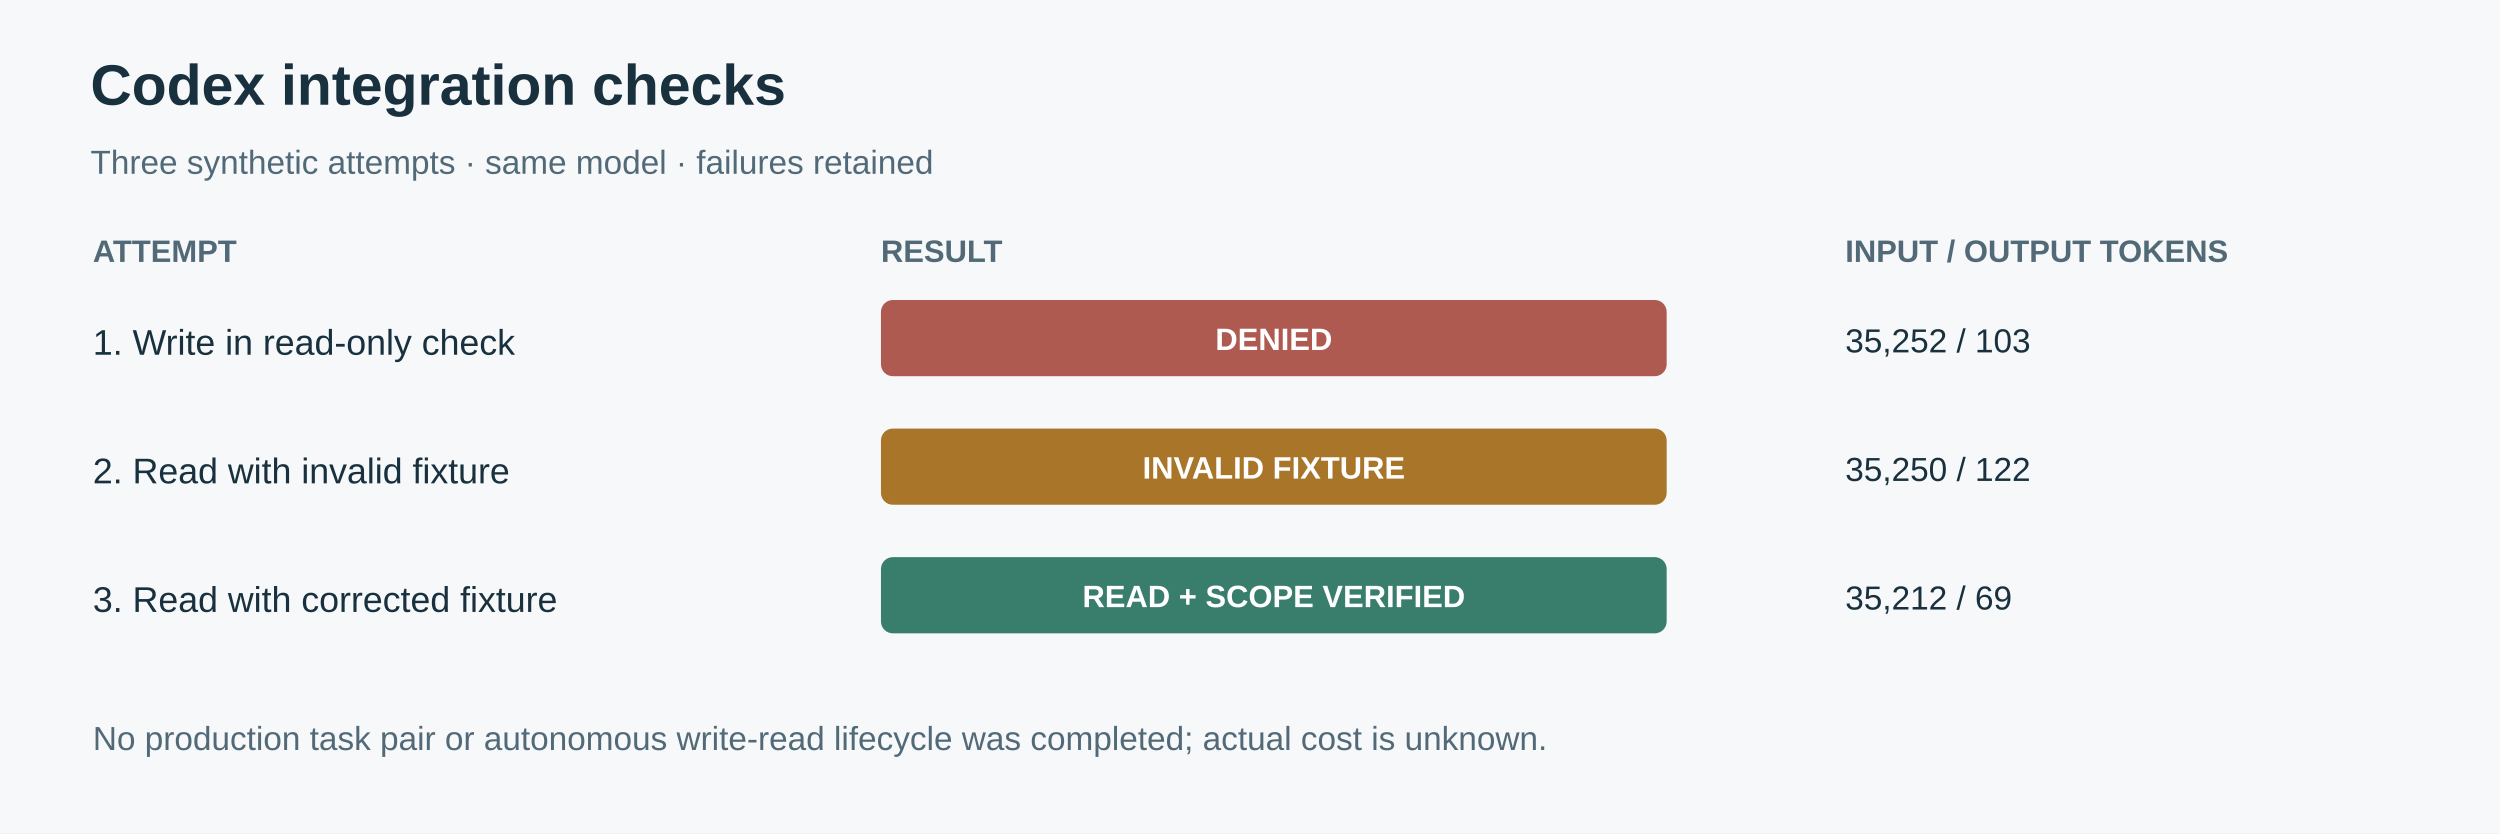
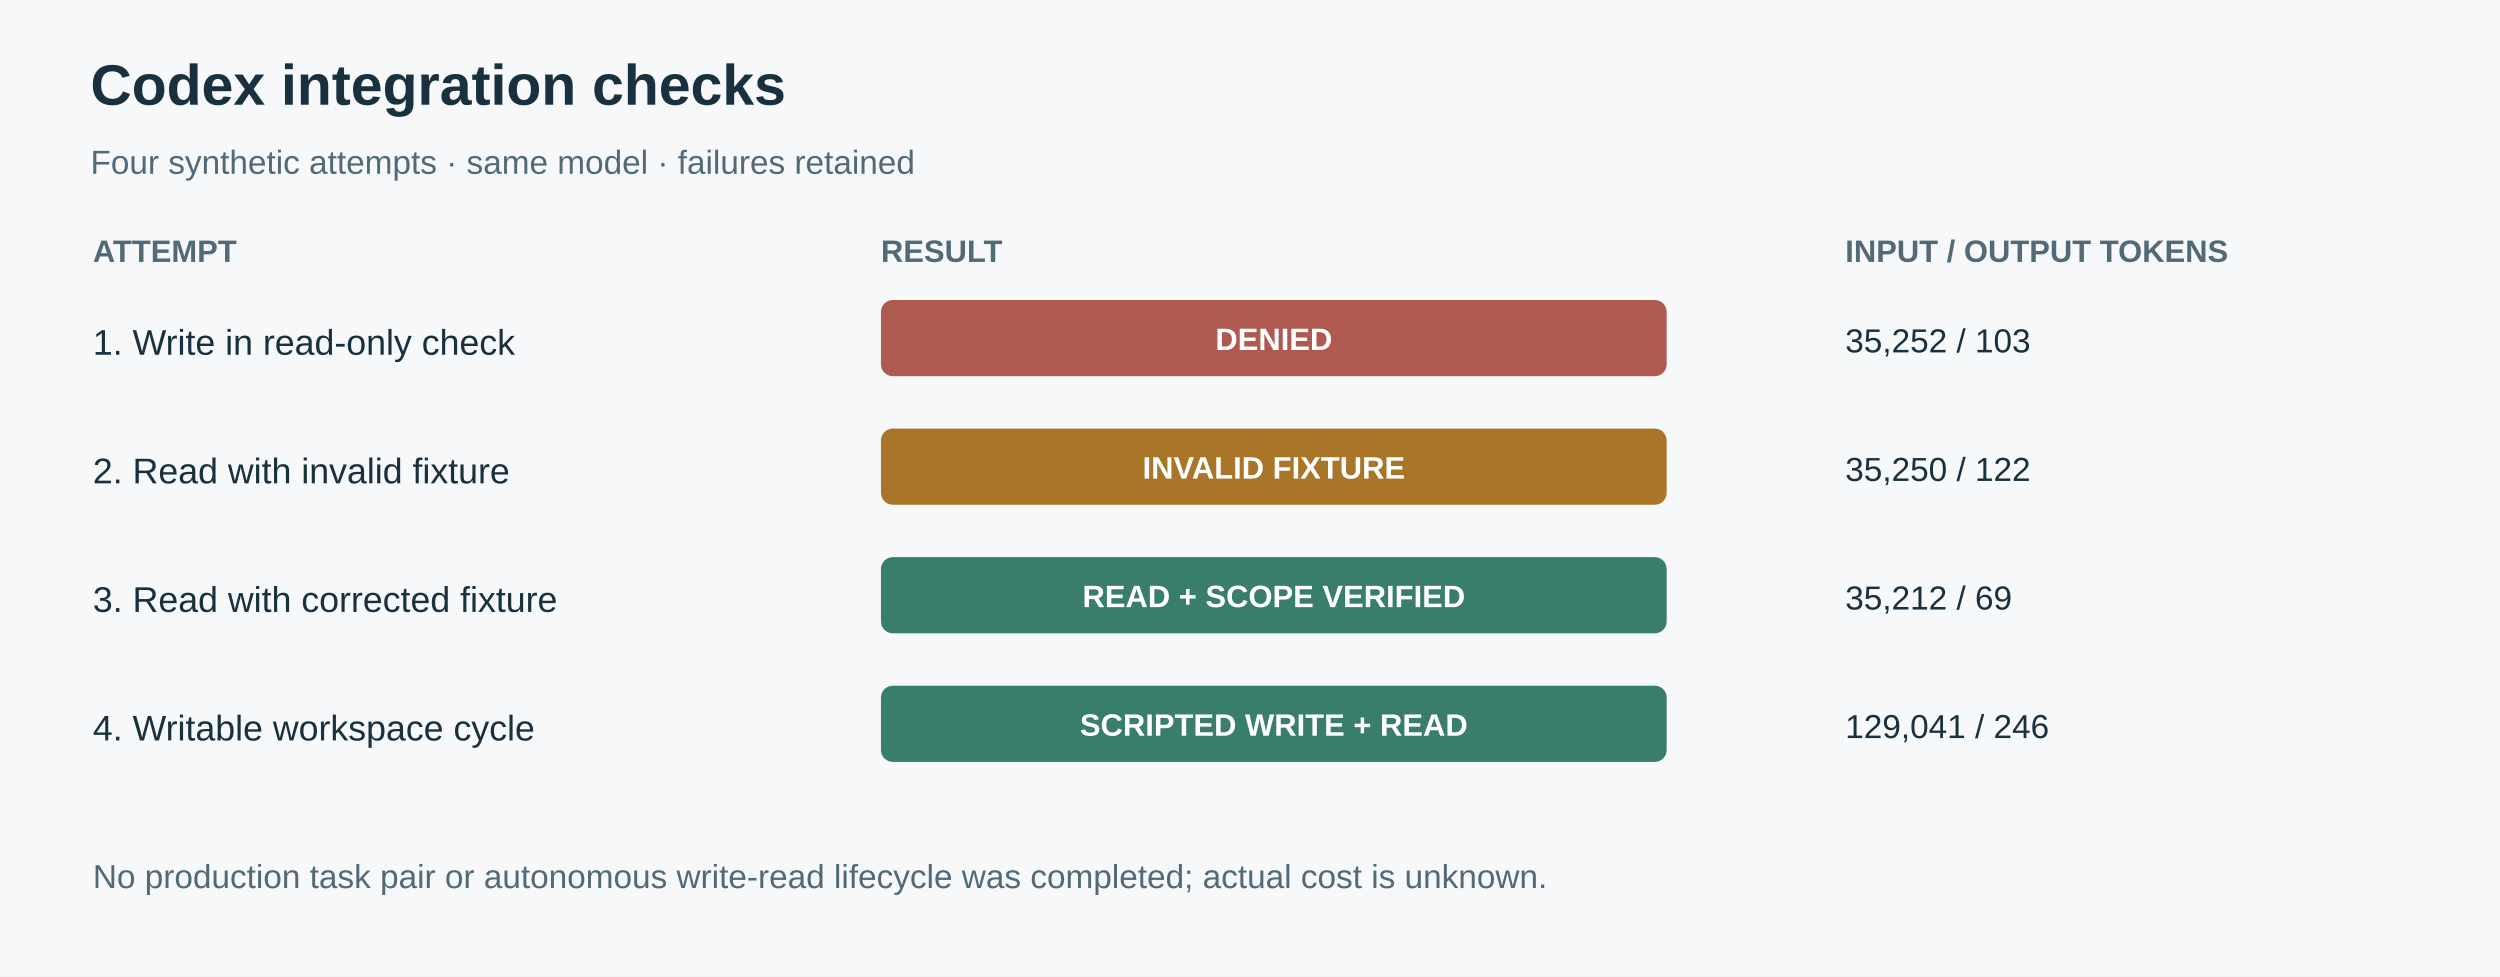
- <svg xmlns="http://www.w3.org/2000/svg" width="1050" height="350" viewBox="0 0 1050 350" role="img" aria-labelledby="title desc">
-   <rect width="1050" height="350" fill="#f7f8fa" />
+ <svg xmlns="http://www.w3.org/2000/svg" width="1050" height="410" viewBox="0 0 1050 410" role="img" aria-labelledby="title desc">
+   <rect width="1050" height="410" fill="#f7f8fa" />
  <text x="38" y="44" font-family="Arial,sans-serif" font-size="24" font-weight="700" fill="#19313e">Codex integration checks</text>
-   <text x="38" y="73" font-family="Arial,sans-serif" font-size="14" fill="#526a78">Three synthetic attempts · same model · failures retained</text>
+   <text x="38" y="73" font-family="Arial,sans-serif" font-size="14" fill="#526a78">Four synthetic attempts · same model · failures retained</text>
  <text x="39" y="110" font-family="Arial,sans-serif" font-size="13" font-weight="700" fill="#526a78">ATTEMPT</text>
  <text x="370" y="110" font-family="Arial,sans-serif" font-size="13" font-weight="700" fill="#526a78">RESULT</text>
  <text x="775" y="110" font-family="Arial,sans-serif" font-size="13" font-weight="700" fill="#526a78">INPUT / OUTPUT TOKENS</text>
  <text x="39" y="149" font-family="Arial,sans-serif" font-size="15" fill="#19313e">1. Write in read-only check</text>
  <rect x="370" y="126" width="330" height="32" rx="5" fill="#af5a50" />
  <text x="535" y="147" text-anchor="middle" font-family="Arial,sans-serif" font-size="13" font-weight="700" fill="#fff">DENIED</text>
  <text x="775" y="148" font-family="Arial,sans-serif" font-size="14" fill="#19313e">35,252 / 103</text>
  <text x="39" y="203" font-family="Arial,sans-serif" font-size="15" fill="#19313e">2. Read with invalid fixture</text>
  <rect x="370" y="180" width="330" height="32" rx="5" fill="#a87529" />
  <text x="535" y="201" text-anchor="middle" font-family="Arial,sans-serif" font-size="13" font-weight="700" fill="#fff">INVALID FIXTURE</text>
  <text x="775" y="202" font-family="Arial,sans-serif" font-size="14" fill="#19313e">35,250 / 122</text>
  <text x="39" y="257" font-family="Arial,sans-serif" font-size="15" fill="#19313e">3. Read with corrected fixture</text>
  <rect x="370" y="234" width="330" height="32" rx="5" fill="#397d6d" />
  <text x="535" y="255" text-anchor="middle" font-family="Arial,sans-serif" font-size="13" font-weight="700" fill="#fff">READ + SCOPE VERIFIED</text>
  <text x="775" y="256" font-family="Arial,sans-serif" font-size="14" fill="#19313e">35,212 / 69</text>
-   <text x="39" y="315" font-family="Arial,sans-serif" font-size="14" fill="#526a78">No production task pair or autonomous write-read lifecycle was completed; actual cost is unknown.</text>
+   <text x="39" y="311" font-family="Arial,sans-serif" font-size="15" fill="#19313e">4. Writable workspace cycle</text>
+   <rect x="370" y="288" width="330" height="32" rx="5" fill="#397d6d" />
+   <text x="535" y="309" text-anchor="middle" font-family="Arial,sans-serif" font-size="13" font-weight="700" fill="#fff">SCRIPTED WRITE + READ</text>
+   <text x="775" y="310" font-family="Arial,sans-serif" font-size="14" fill="#19313e">129,041 / 246</text>
+   <text x="39" y="373" font-family="Arial,sans-serif" font-size="14" fill="#526a78">No production task pair or autonomous write-read lifecycle was completed; actual cost is unknown.</text>
</svg>
